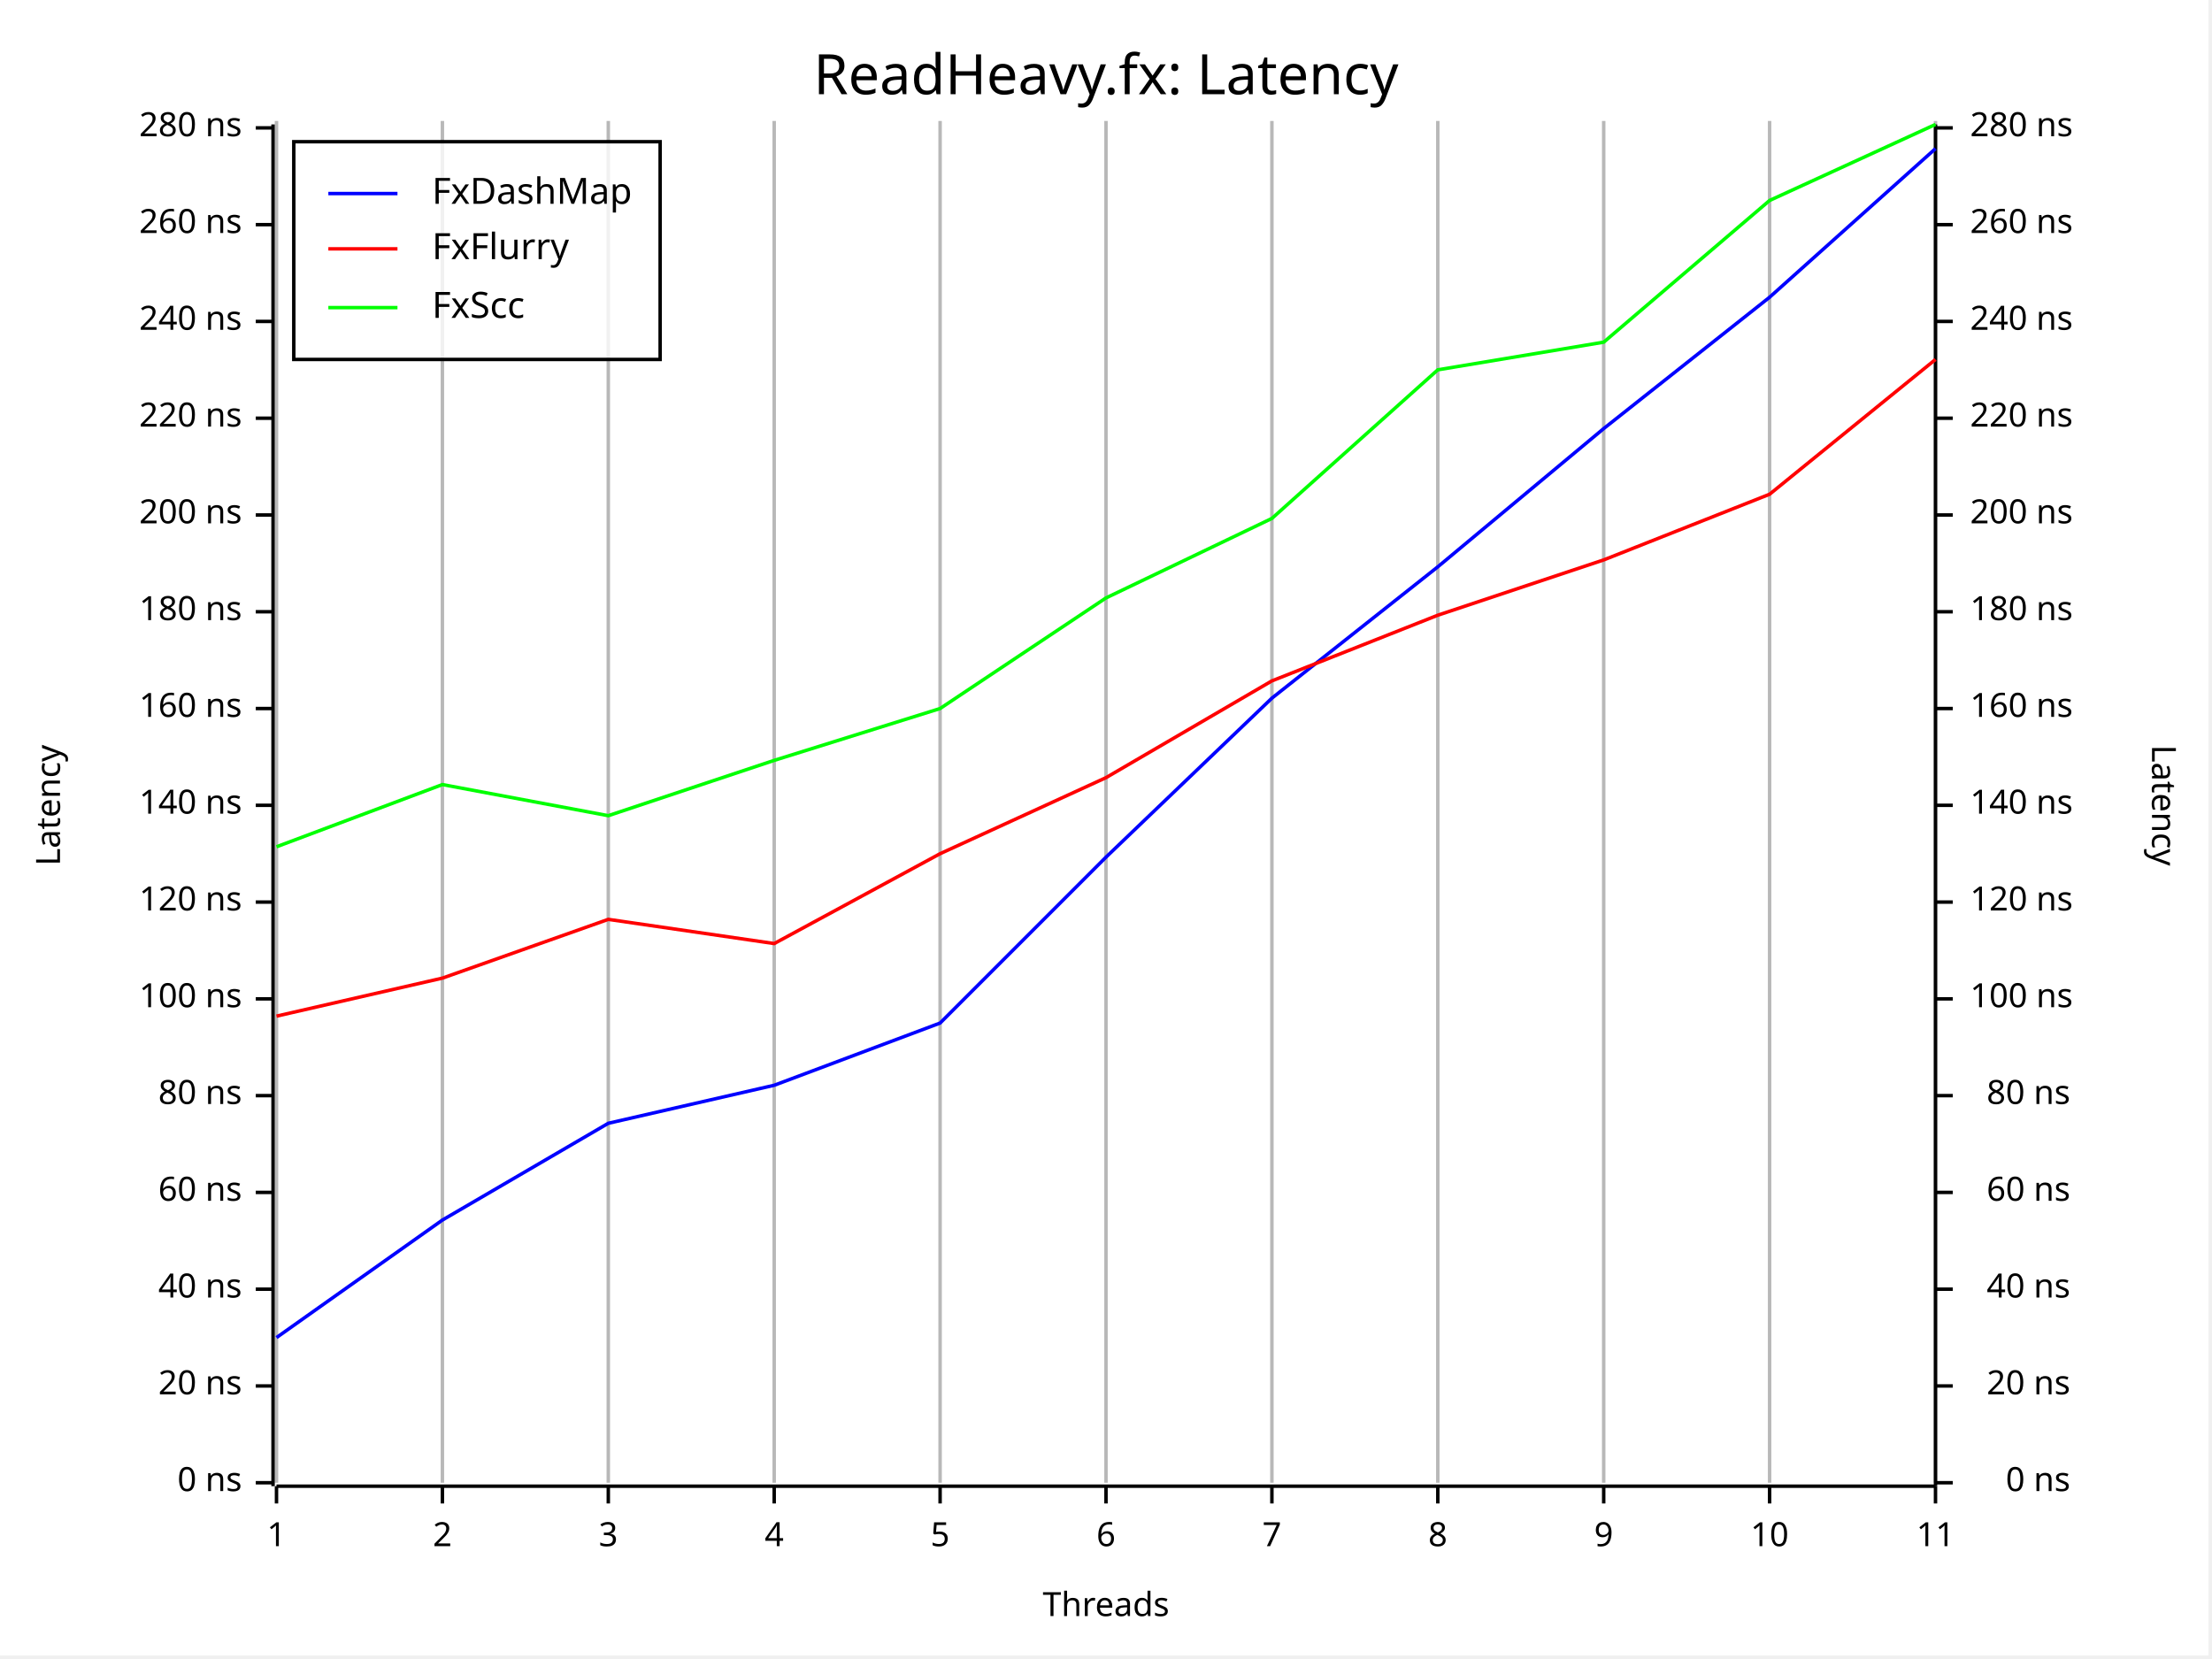
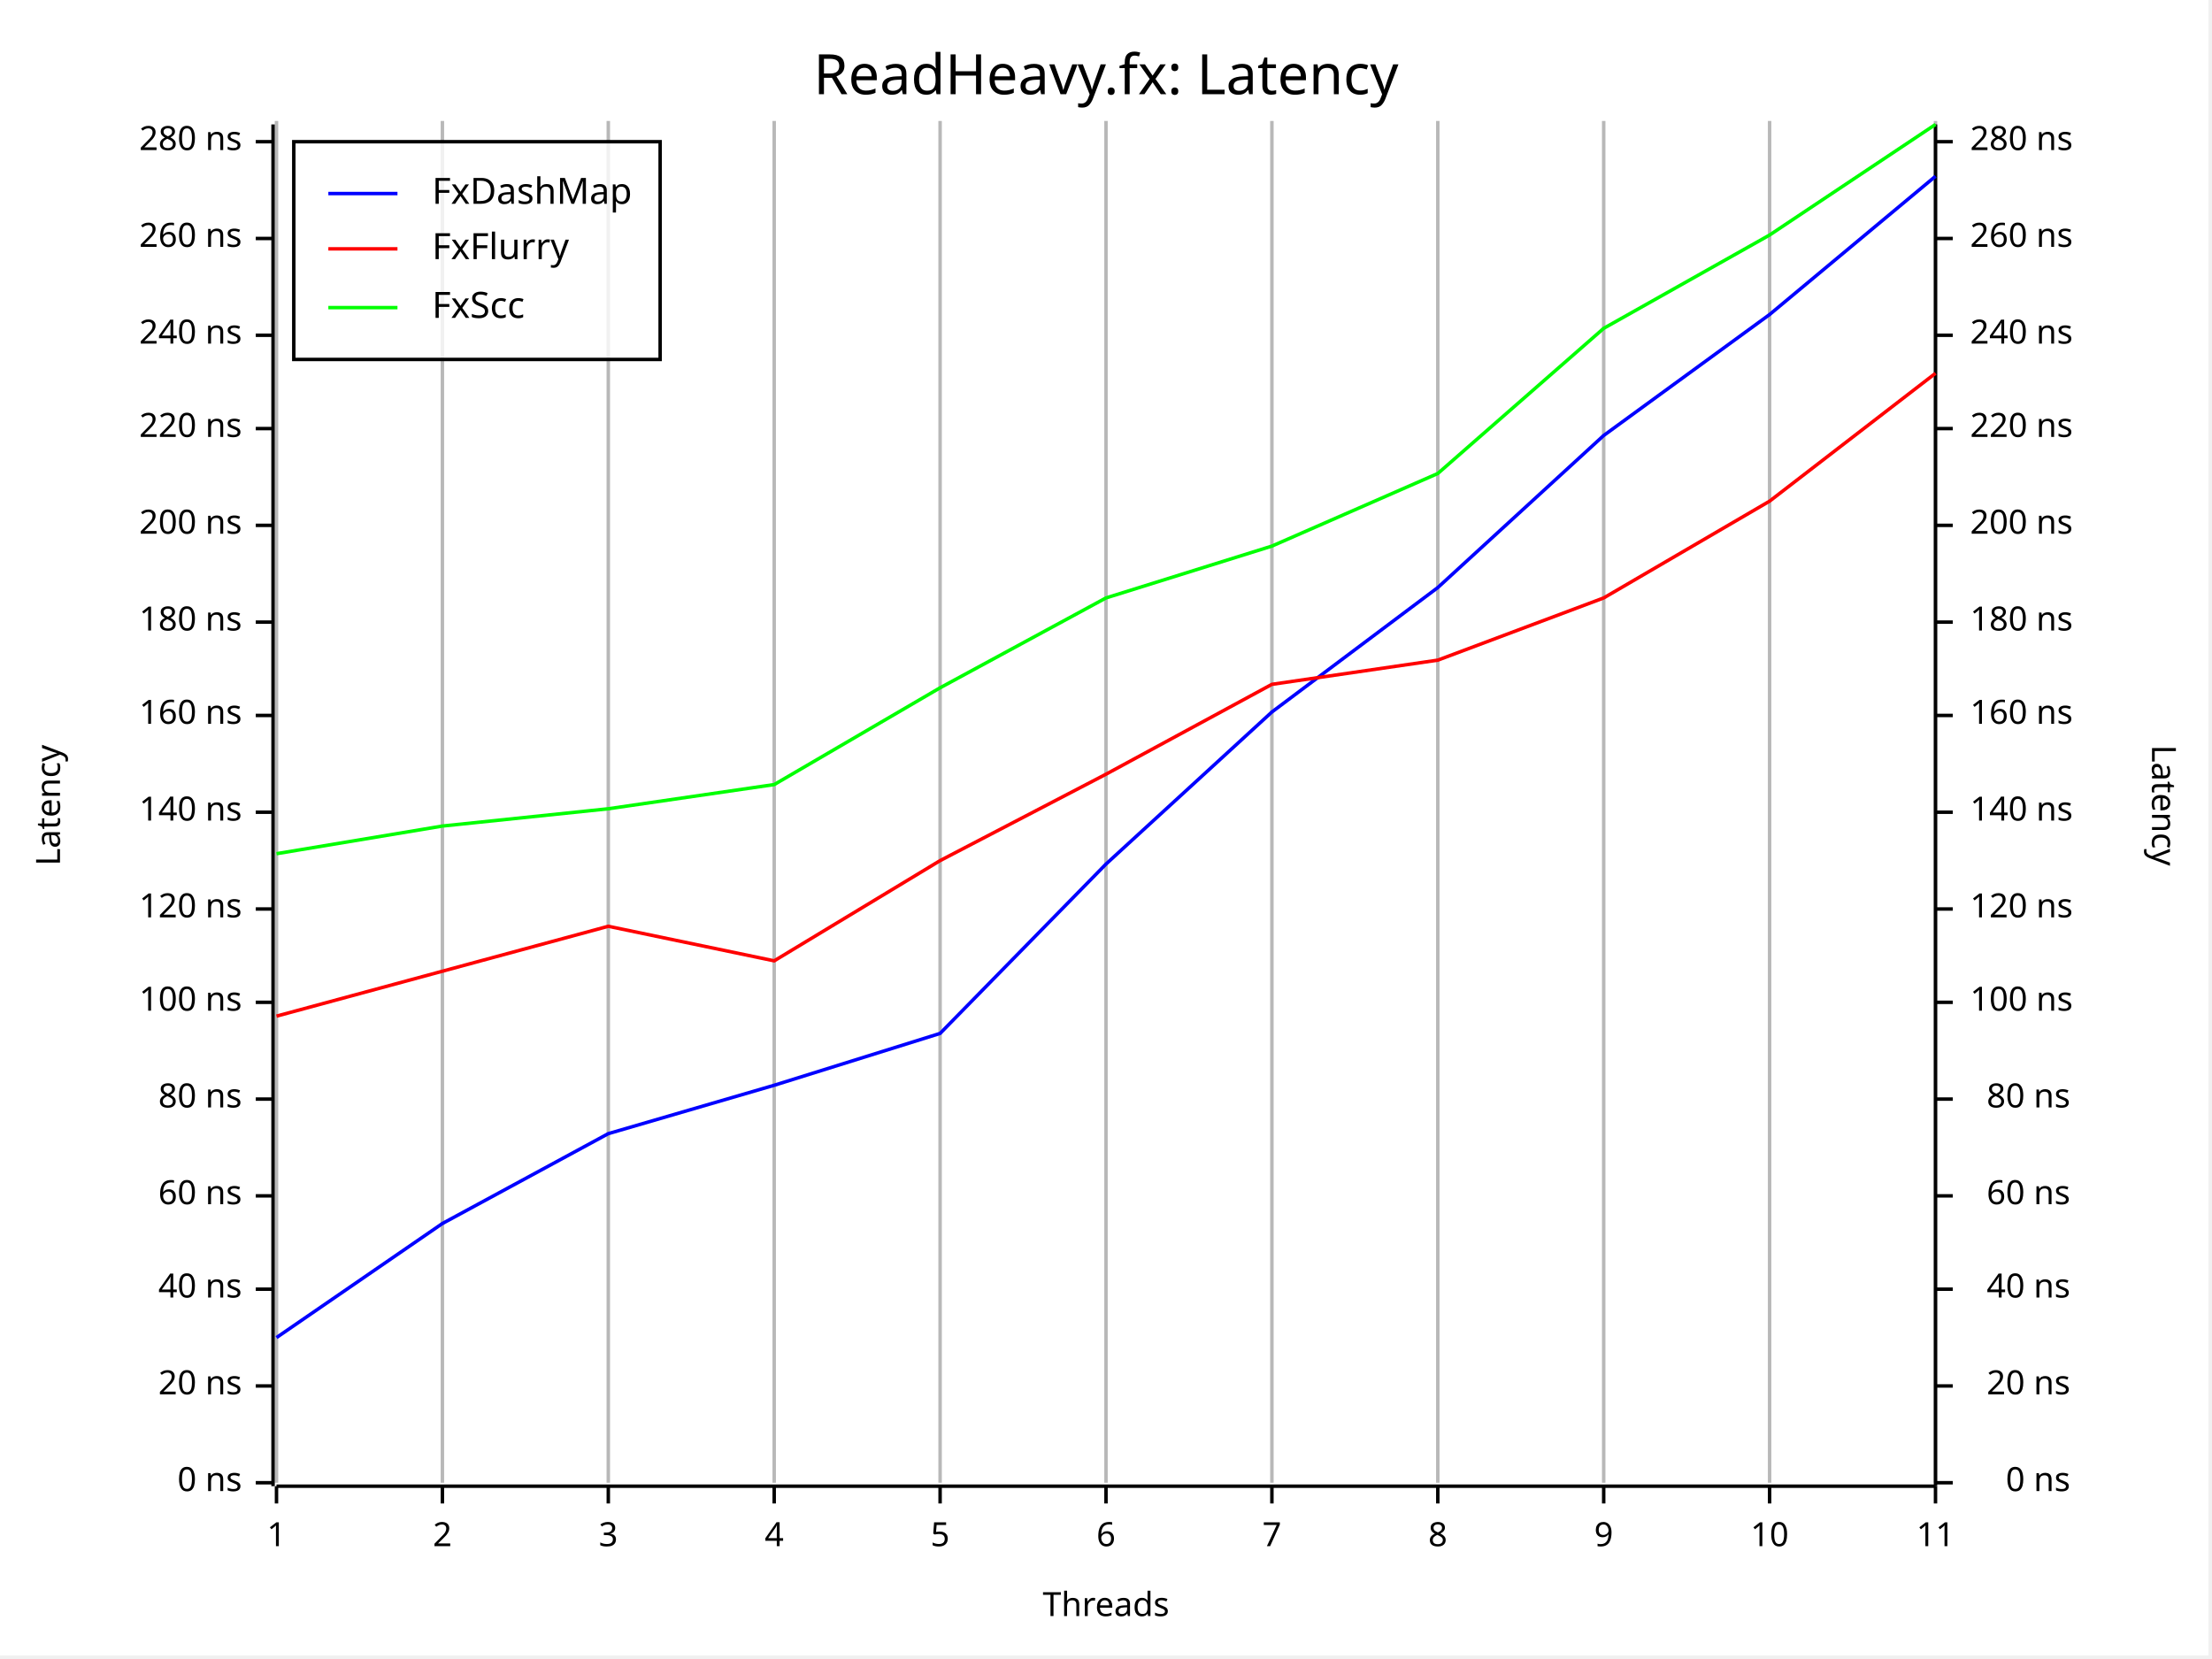
<svg xmlns="http://www.w3.org/2000/svg" width="640" height="480" viewBox="0 0 640 480">
  <rect x="0" y="0" width="639" height="479" opacity="1" fill="#FFFFFF" stroke="none" />
  <text x="320" y="15" dy="0.76em" text-anchor="middle" font-family="Fira Code" font-size="16.129" opacity="1" fill="#000000">
ReadHeavy.fx: Latency
</text>
  <line opacity="0.1" stroke="#000000" stroke-width="1" x1="80" y1="429" x2="80" y2="35" />
  <line opacity="0.1" stroke="#000000" stroke-width="1" x1="128" y1="429" x2="128" y2="35" />
  <line opacity="0.1" stroke="#000000" stroke-width="1" x1="176" y1="429" x2="176" y2="35" />
  <line opacity="0.1" stroke="#000000" stroke-width="1" x1="224" y1="429" x2="224" y2="35" />
  <line opacity="0.1" stroke="#000000" stroke-width="1" x1="272" y1="429" x2="272" y2="35" />
  <line opacity="0.1" stroke="#000000" stroke-width="1" x1="320" y1="429" x2="320" y2="35" />
  <line opacity="0.1" stroke="#000000" stroke-width="1" x1="368" y1="429" x2="368" y2="35" />
  <line opacity="0.1" stroke="#000000" stroke-width="1" x1="416" y1="429" x2="416" y2="35" />
  <line opacity="0.1" stroke="#000000" stroke-width="1" x1="464" y1="429" x2="464" y2="35" />
  <line opacity="0.1" stroke="#000000" stroke-width="1" x1="512" y1="429" x2="512" y2="35" />
  <line opacity="0.1" stroke="#000000" stroke-width="1" x1="560" y1="429" x2="560" y2="35" />
  <text x="10" y="233" dy="0.76em" text-anchor="middle" font-family="sans-serif" font-size="9.677" opacity="1" fill="#000000" transform="rotate(270, 10, 233)">
Latency
</text>
  <text x="320" y="470" dy="-0.5ex" text-anchor="middle" font-family="sans-serif" font-size="9.677" opacity="1" fill="#000000">
Threads
</text>
  <text x="630" y="233" dy="0.76em" text-anchor="middle" font-family="sans-serif" font-size="9.677" opacity="1" fill="#000000" transform="rotate(90, 630, 233)">
Latency
</text>
  <line opacity="0.2" stroke="#000000" stroke-width="1" x1="80" y1="429" x2="80" y2="35" />
  <line opacity="0.2" stroke="#000000" stroke-width="1" x1="128" y1="429" x2="128" y2="35" />
  <line opacity="0.2" stroke="#000000" stroke-width="1" x1="176" y1="429" x2="176" y2="35" />
  <line opacity="0.2" stroke="#000000" stroke-width="1" x1="224" y1="429" x2="224" y2="35" />
  <line opacity="0.2" stroke="#000000" stroke-width="1" x1="272" y1="429" x2="272" y2="35" />
  <line opacity="0.2" stroke="#000000" stroke-width="1" x1="320" y1="429" x2="320" y2="35" />
  <line opacity="0.2" stroke="#000000" stroke-width="1" x1="368" y1="429" x2="368" y2="35" />
  <line opacity="0.2" stroke="#000000" stroke-width="1" x1="416" y1="429" x2="416" y2="35" />
  <line opacity="0.2" stroke="#000000" stroke-width="1" x1="464" y1="429" x2="464" y2="35" />
  <line opacity="0.2" stroke="#000000" stroke-width="1" x1="512" y1="429" x2="512" y2="35" />
  <line opacity="0.2" stroke="#000000" stroke-width="1" x1="560" y1="429" x2="560" y2="35" />
  <polyline fill="none" opacity="1" stroke="#000000" stroke-width="1" points="79,36 79,430 " />
  <text x="70" y="429" dy="0.5ex" text-anchor="end" font-family="sans-serif" font-size="9.677" opacity="1" fill="#000000">
0 ns
</text>
  <polyline fill="none" opacity="1" stroke="#000000" stroke-width="1" points="74,429 79,429 " />
  <text x="70" y="401" dy="0.5ex" text-anchor="end" font-family="sans-serif" font-size="9.677" opacity="1" fill="#000000">
20 ns
</text>
  <polyline fill="none" opacity="1" stroke="#000000" stroke-width="1" points="74,401 79,401 " />
  <text x="70" y="373" dy="0.5ex" text-anchor="end" font-family="sans-serif" font-size="9.677" opacity="1" fill="#000000">
40 ns
</text>
  <polyline fill="none" opacity="1" stroke="#000000" stroke-width="1" points="74,373 79,373 " />
-   <text x="70" y="345" dy="0.5ex" text-anchor="end" font-family="sans-serif" font-size="9.677" opacity="1" fill="#000000">
+   <text x="70" y="346" dy="0.5ex" text-anchor="end" font-family="sans-serif" font-size="9.677" opacity="1" fill="#000000">
60 ns
</text>
-   <polyline fill="none" opacity="1" stroke="#000000" stroke-width="1" points="74,345 79,345 " />
-   <text x="70" y="317" dy="0.5ex" text-anchor="end" font-family="sans-serif" font-size="9.677" opacity="1" fill="#000000">
+   <polyline fill="none" opacity="1" stroke="#000000" stroke-width="1" points="74,346 79,346 " />
+   <text x="70" y="318" dy="0.5ex" text-anchor="end" font-family="sans-serif" font-size="9.677" opacity="1" fill="#000000">
80 ns
</text>
-   <polyline fill="none" opacity="1" stroke="#000000" stroke-width="1" points="74,317 79,317 " />
-   <text x="70" y="289" dy="0.5ex" text-anchor="end" font-family="sans-serif" font-size="9.677" opacity="1" fill="#000000">
+   <polyline fill="none" opacity="1" stroke="#000000" stroke-width="1" points="74,318 79,318 " />
+   <text x="70" y="290" dy="0.5ex" text-anchor="end" font-family="sans-serif" font-size="9.677" opacity="1" fill="#000000">
100 ns
</text>
-   <polyline fill="none" opacity="1" stroke="#000000" stroke-width="1" points="74,289 79,289 " />
-   <text x="70" y="261" dy="0.5ex" text-anchor="end" font-family="sans-serif" font-size="9.677" opacity="1" fill="#000000">
+   <polyline fill="none" opacity="1" stroke="#000000" stroke-width="1" points="74,290 79,290 " />
+   <text x="70" y="263" dy="0.5ex" text-anchor="end" font-family="sans-serif" font-size="9.677" opacity="1" fill="#000000">
120 ns
</text>
-   <polyline fill="none" opacity="1" stroke="#000000" stroke-width="1" points="74,261 79,261 " />
-   <text x="70" y="233" dy="0.5ex" text-anchor="end" font-family="sans-serif" font-size="9.677" opacity="1" fill="#000000">
+   <polyline fill="none" opacity="1" stroke="#000000" stroke-width="1" points="74,263 79,263 " />
+   <text x="70" y="235" dy="0.5ex" text-anchor="end" font-family="sans-serif" font-size="9.677" opacity="1" fill="#000000">
140 ns
</text>
-   <polyline fill="none" opacity="1" stroke="#000000" stroke-width="1" points="74,233 79,233 " />
-   <text x="70" y="205" dy="0.5ex" text-anchor="end" font-family="sans-serif" font-size="9.677" opacity="1" fill="#000000">
+   <polyline fill="none" opacity="1" stroke="#000000" stroke-width="1" points="74,235 79,235 " />
+   <text x="70" y="207" dy="0.5ex" text-anchor="end" font-family="sans-serif" font-size="9.677" opacity="1" fill="#000000">
160 ns
</text>
-   <polyline fill="none" opacity="1" stroke="#000000" stroke-width="1" points="74,205 79,205 " />
-   <text x="70" y="177" dy="0.5ex" text-anchor="end" font-family="sans-serif" font-size="9.677" opacity="1" fill="#000000">
+   <polyline fill="none" opacity="1" stroke="#000000" stroke-width="1" points="74,207 79,207 " />
+   <text x="70" y="180" dy="0.5ex" text-anchor="end" font-family="sans-serif" font-size="9.677" opacity="1" fill="#000000">
180 ns
</text>
-   <polyline fill="none" opacity="1" stroke="#000000" stroke-width="1" points="74,177 79,177 " />
-   <text x="70" y="149" dy="0.5ex" text-anchor="end" font-family="sans-serif" font-size="9.677" opacity="1" fill="#000000">
+   <polyline fill="none" opacity="1" stroke="#000000" stroke-width="1" points="74,180 79,180 " />
+   <text x="70" y="152" dy="0.5ex" text-anchor="end" font-family="sans-serif" font-size="9.677" opacity="1" fill="#000000">
200 ns
</text>
-   <polyline fill="none" opacity="1" stroke="#000000" stroke-width="1" points="74,149 79,149 " />
-   <text x="70" y="121" dy="0.5ex" text-anchor="end" font-family="sans-serif" font-size="9.677" opacity="1" fill="#000000">
+   <polyline fill="none" opacity="1" stroke="#000000" stroke-width="1" points="74,152 79,152 " />
+   <text x="70" y="124" dy="0.5ex" text-anchor="end" font-family="sans-serif" font-size="9.677" opacity="1" fill="#000000">
220 ns
</text>
-   <polyline fill="none" opacity="1" stroke="#000000" stroke-width="1" points="74,121 79,121 " />
-   <text x="70" y="93" dy="0.5ex" text-anchor="end" font-family="sans-serif" font-size="9.677" opacity="1" fill="#000000">
+   <polyline fill="none" opacity="1" stroke="#000000" stroke-width="1" points="74,124 79,124 " />
+   <text x="70" y="97" dy="0.5ex" text-anchor="end" font-family="sans-serif" font-size="9.677" opacity="1" fill="#000000">
240 ns
</text>
-   <polyline fill="none" opacity="1" stroke="#000000" stroke-width="1" points="74,93 79,93 " />
-   <text x="70" y="65" dy="0.5ex" text-anchor="end" font-family="sans-serif" font-size="9.677" opacity="1" fill="#000000">
+   <polyline fill="none" opacity="1" stroke="#000000" stroke-width="1" points="74,97 79,97 " />
+   <text x="70" y="69" dy="0.5ex" text-anchor="end" font-family="sans-serif" font-size="9.677" opacity="1" fill="#000000">
260 ns
</text>
-   <polyline fill="none" opacity="1" stroke="#000000" stroke-width="1" points="74,65 79,65 " />
-   <text x="70" y="37" dy="0.5ex" text-anchor="end" font-family="sans-serif" font-size="9.677" opacity="1" fill="#000000">
+   <polyline fill="none" opacity="1" stroke="#000000" stroke-width="1" points="74,69 79,69 " />
+   <text x="70" y="41" dy="0.5ex" text-anchor="end" font-family="sans-serif" font-size="9.677" opacity="1" fill="#000000">
280 ns
</text>
-   <polyline fill="none" opacity="1" stroke="#000000" stroke-width="1" points="74,37 79,37 " />
+   <polyline fill="none" opacity="1" stroke="#000000" stroke-width="1" points="74,41 79,41 " />
  <polyline fill="none" opacity="1" stroke="#000000" stroke-width="1" points="80,430 560,430 " />
  <text x="80" y="440" dy="0.76em" text-anchor="middle" font-family="sans-serif" font-size="9.677" opacity="1" fill="#000000">
1
</text>
  <polyline fill="none" opacity="1" stroke="#000000" stroke-width="1" points="80,430 80,435 " />
  <text x="128" y="440" dy="0.76em" text-anchor="middle" font-family="sans-serif" font-size="9.677" opacity="1" fill="#000000">
2
</text>
  <polyline fill="none" opacity="1" stroke="#000000" stroke-width="1" points="128,430 128,435 " />
  <text x="176" y="440" dy="0.76em" text-anchor="middle" font-family="sans-serif" font-size="9.677" opacity="1" fill="#000000">
3
</text>
  <polyline fill="none" opacity="1" stroke="#000000" stroke-width="1" points="176,430 176,435 " />
  <text x="224" y="440" dy="0.76em" text-anchor="middle" font-family="sans-serif" font-size="9.677" opacity="1" fill="#000000">
4
</text>
  <polyline fill="none" opacity="1" stroke="#000000" stroke-width="1" points="224,430 224,435 " />
  <text x="272" y="440" dy="0.76em" text-anchor="middle" font-family="sans-serif" font-size="9.677" opacity="1" fill="#000000">
5
</text>
  <polyline fill="none" opacity="1" stroke="#000000" stroke-width="1" points="272,430 272,435 " />
  <text x="320" y="440" dy="0.76em" text-anchor="middle" font-family="sans-serif" font-size="9.677" opacity="1" fill="#000000">
6
</text>
  <polyline fill="none" opacity="1" stroke="#000000" stroke-width="1" points="320,430 320,435 " />
  <text x="368" y="440" dy="0.76em" text-anchor="middle" font-family="sans-serif" font-size="9.677" opacity="1" fill="#000000">
7
</text>
  <polyline fill="none" opacity="1" stroke="#000000" stroke-width="1" points="368,430 368,435 " />
  <text x="416" y="440" dy="0.76em" text-anchor="middle" font-family="sans-serif" font-size="9.677" opacity="1" fill="#000000">
8
</text>
  <polyline fill="none" opacity="1" stroke="#000000" stroke-width="1" points="416,430 416,435 " />
  <text x="464" y="440" dy="0.76em" text-anchor="middle" font-family="sans-serif" font-size="9.677" opacity="1" fill="#000000">
9
</text>
  <polyline fill="none" opacity="1" stroke="#000000" stroke-width="1" points="464,430 464,435 " />
  <text x="512" y="440" dy="0.76em" text-anchor="middle" font-family="sans-serif" font-size="9.677" opacity="1" fill="#000000">
10
</text>
  <polyline fill="none" opacity="1" stroke="#000000" stroke-width="1" points="512,430 512,435 " />
  <text x="560" y="440" dy="0.76em" text-anchor="middle" font-family="sans-serif" font-size="9.677" opacity="1" fill="#000000">
11
</text>
  <polyline fill="none" opacity="1" stroke="#000000" stroke-width="1" points="560,430 560,435 " />
  <polyline fill="none" opacity="1" stroke="#000000" stroke-width="1" points="560,36 560,430 " />
  <text x="599" y="429" dy="0.5ex" text-anchor="end" font-family="sans-serif" font-size="9.677" opacity="1" fill="#000000">
0 ns
</text>
  <polyline fill="none" opacity="1" stroke="#000000" stroke-width="1" points="560,429 565,429 " />
  <text x="599" y="401" dy="0.5ex" text-anchor="end" font-family="sans-serif" font-size="9.677" opacity="1" fill="#000000">
20 ns
</text>
  <polyline fill="none" opacity="1" stroke="#000000" stroke-width="1" points="560,401 565,401 " />
  <text x="599" y="373" dy="0.5ex" text-anchor="end" font-family="sans-serif" font-size="9.677" opacity="1" fill="#000000">
40 ns
</text>
  <polyline fill="none" opacity="1" stroke="#000000" stroke-width="1" points="560,373 565,373 " />
-   <text x="599" y="345" dy="0.5ex" text-anchor="end" font-family="sans-serif" font-size="9.677" opacity="1" fill="#000000">
+   <text x="599" y="346" dy="0.5ex" text-anchor="end" font-family="sans-serif" font-size="9.677" opacity="1" fill="#000000">
60 ns
</text>
-   <polyline fill="none" opacity="1" stroke="#000000" stroke-width="1" points="560,345 565,345 " />
-   <text x="599" y="317" dy="0.5ex" text-anchor="end" font-family="sans-serif" font-size="9.677" opacity="1" fill="#000000">
+   <polyline fill="none" opacity="1" stroke="#000000" stroke-width="1" points="560,346 565,346 " />
+   <text x="599" y="318" dy="0.5ex" text-anchor="end" font-family="sans-serif" font-size="9.677" opacity="1" fill="#000000">
80 ns
</text>
-   <polyline fill="none" opacity="1" stroke="#000000" stroke-width="1" points="560,317 565,317 " />
-   <text x="570" y="289" dy="0.5ex" text-anchor="start" font-family="sans-serif" font-size="9.677" opacity="1" fill="#000000">
+   <polyline fill="none" opacity="1" stroke="#000000" stroke-width="1" points="560,318 565,318 " />
+   <text x="570" y="290" dy="0.5ex" text-anchor="start" font-family="sans-serif" font-size="9.677" opacity="1" fill="#000000">
100 ns
</text>
-   <polyline fill="none" opacity="1" stroke="#000000" stroke-width="1" points="560,289 565,289 " />
-   <text x="570" y="261" dy="0.5ex" text-anchor="start" font-family="sans-serif" font-size="9.677" opacity="1" fill="#000000">
+   <polyline fill="none" opacity="1" stroke="#000000" stroke-width="1" points="560,290 565,290 " />
+   <text x="570" y="263" dy="0.5ex" text-anchor="start" font-family="sans-serif" font-size="9.677" opacity="1" fill="#000000">
120 ns
</text>
-   <polyline fill="none" opacity="1" stroke="#000000" stroke-width="1" points="560,261 565,261 " />
-   <text x="570" y="233" dy="0.5ex" text-anchor="start" font-family="sans-serif" font-size="9.677" opacity="1" fill="#000000">
+   <polyline fill="none" opacity="1" stroke="#000000" stroke-width="1" points="560,263 565,263 " />
+   <text x="570" y="235" dy="0.5ex" text-anchor="start" font-family="sans-serif" font-size="9.677" opacity="1" fill="#000000">
140 ns
</text>
-   <polyline fill="none" opacity="1" stroke="#000000" stroke-width="1" points="560,233 565,233 " />
-   <text x="570" y="205" dy="0.5ex" text-anchor="start" font-family="sans-serif" font-size="9.677" opacity="1" fill="#000000">
+   <polyline fill="none" opacity="1" stroke="#000000" stroke-width="1" points="560,235 565,235 " />
+   <text x="570" y="207" dy="0.5ex" text-anchor="start" font-family="sans-serif" font-size="9.677" opacity="1" fill="#000000">
160 ns
</text>
-   <polyline fill="none" opacity="1" stroke="#000000" stroke-width="1" points="560,205 565,205 " />
-   <text x="570" y="177" dy="0.5ex" text-anchor="start" font-family="sans-serif" font-size="9.677" opacity="1" fill="#000000">
+   <polyline fill="none" opacity="1" stroke="#000000" stroke-width="1" points="560,207 565,207 " />
+   <text x="570" y="180" dy="0.5ex" text-anchor="start" font-family="sans-serif" font-size="9.677" opacity="1" fill="#000000">
180 ns
</text>
-   <polyline fill="none" opacity="1" stroke="#000000" stroke-width="1" points="560,177 565,177 " />
-   <text x="570" y="149" dy="0.5ex" text-anchor="start" font-family="sans-serif" font-size="9.677" opacity="1" fill="#000000">
+   <polyline fill="none" opacity="1" stroke="#000000" stroke-width="1" points="560,180 565,180 " />
+   <text x="570" y="152" dy="0.5ex" text-anchor="start" font-family="sans-serif" font-size="9.677" opacity="1" fill="#000000">
200 ns
</text>
-   <polyline fill="none" opacity="1" stroke="#000000" stroke-width="1" points="560,149 565,149 " />
-   <text x="570" y="121" dy="0.5ex" text-anchor="start" font-family="sans-serif" font-size="9.677" opacity="1" fill="#000000">
+   <polyline fill="none" opacity="1" stroke="#000000" stroke-width="1" points="560,152 565,152 " />
+   <text x="570" y="124" dy="0.5ex" text-anchor="start" font-family="sans-serif" font-size="9.677" opacity="1" fill="#000000">
220 ns
</text>
-   <polyline fill="none" opacity="1" stroke="#000000" stroke-width="1" points="560,121 565,121 " />
-   <text x="570" y="93" dy="0.5ex" text-anchor="start" font-family="sans-serif" font-size="9.677" opacity="1" fill="#000000">
+   <polyline fill="none" opacity="1" stroke="#000000" stroke-width="1" points="560,124 565,124 " />
+   <text x="570" y="97" dy="0.5ex" text-anchor="start" font-family="sans-serif" font-size="9.677" opacity="1" fill="#000000">
240 ns
</text>
-   <polyline fill="none" opacity="1" stroke="#000000" stroke-width="1" points="560,93 565,93 " />
-   <text x="570" y="65" dy="0.5ex" text-anchor="start" font-family="sans-serif" font-size="9.677" opacity="1" fill="#000000">
+   <polyline fill="none" opacity="1" stroke="#000000" stroke-width="1" points="560,97 565,97 " />
+   <text x="570" y="69" dy="0.5ex" text-anchor="start" font-family="sans-serif" font-size="9.677" opacity="1" fill="#000000">
260 ns
</text>
-   <polyline fill="none" opacity="1" stroke="#000000" stroke-width="1" points="560,65 565,65 " />
-   <text x="570" y="37" dy="0.5ex" text-anchor="start" font-family="sans-serif" font-size="9.677" opacity="1" fill="#000000">
+   <polyline fill="none" opacity="1" stroke="#000000" stroke-width="1" points="560,69 565,69 " />
+   <text x="570" y="41" dy="0.5ex" text-anchor="start" font-family="sans-serif" font-size="9.677" opacity="1" fill="#000000">
280 ns
</text>
-   <polyline fill="none" opacity="1" stroke="#000000" stroke-width="1" points="560,37 565,37 " />
-   <polyline fill="none" opacity="1" stroke="#0000FF" stroke-width="1" points="80,387 128,353 176,325 224,314 272,296 320,248 368,202 416,164 464,124 512,86 560,43 " />
-   <polyline fill="none" opacity="1" stroke="#FF0000" stroke-width="1" points="80,294 128,283 176,266 224,273 272,247 320,225 368,197 416,178 464,162 512,143 560,104 " />
-   <polyline fill="none" opacity="1" stroke="#00FF00" stroke-width="1" points="80,245 128,227 176,236 224,220 272,205 320,173 368,150 416,107 464,99 512,58 560,36 " />
+   <polyline fill="none" opacity="1" stroke="#000000" stroke-width="1" points="560,41 565,41 " />
+   <polyline fill="none" opacity="1" stroke="#0000FF" stroke-width="1" points="80,387 128,354 176,328 224,314 272,299 320,250 368,206 416,170 464,126 512,91 560,51 " />
+   <polyline fill="none" opacity="1" stroke="#FF0000" stroke-width="1" points="80,294 128,281 176,268 224,278 272,249 320,224 368,198 416,191 464,173 512,145 560,108 " />
+   <polyline fill="none" opacity="1" stroke="#00FF00" stroke-width="1" points="80,247 128,239 176,234 224,227 272,199 320,173 368,158 416,137 464,95 512,68 560,36 " />
  <rect x="85" y="41" width="106" height="63" opacity="0.8" fill="#FFFFFF" stroke="none" />
  <rect x="85" y="41" width="106" height="63" opacity="1" fill="none" stroke="#000000" />
  <text x="125" y="51" dy="0.76em" text-anchor="start" font-family="Fira Code" font-size="10.484" opacity="1" fill="#000000">
FxDashMap
</text>
  <text x="125" y="67" dy="0.76em" text-anchor="start" font-family="Fira Code" font-size="10.484" opacity="1" fill="#000000">
FxFlurry
</text>
  <text x="125" y="84" dy="0.76em" text-anchor="start" font-family="Fira Code" font-size="10.484" opacity="1" fill="#000000">
FxScc
</text>
  <polyline fill="none" opacity="1" stroke="#0000FF" stroke-width="1" points="95,56 115,56 " />
  <polyline fill="none" opacity="1" stroke="#FF0000" stroke-width="1" points="95,72 115,72 " />
  <polyline fill="none" opacity="1" stroke="#00FF00" stroke-width="1" points="95,89 115,89 " />
</svg>
